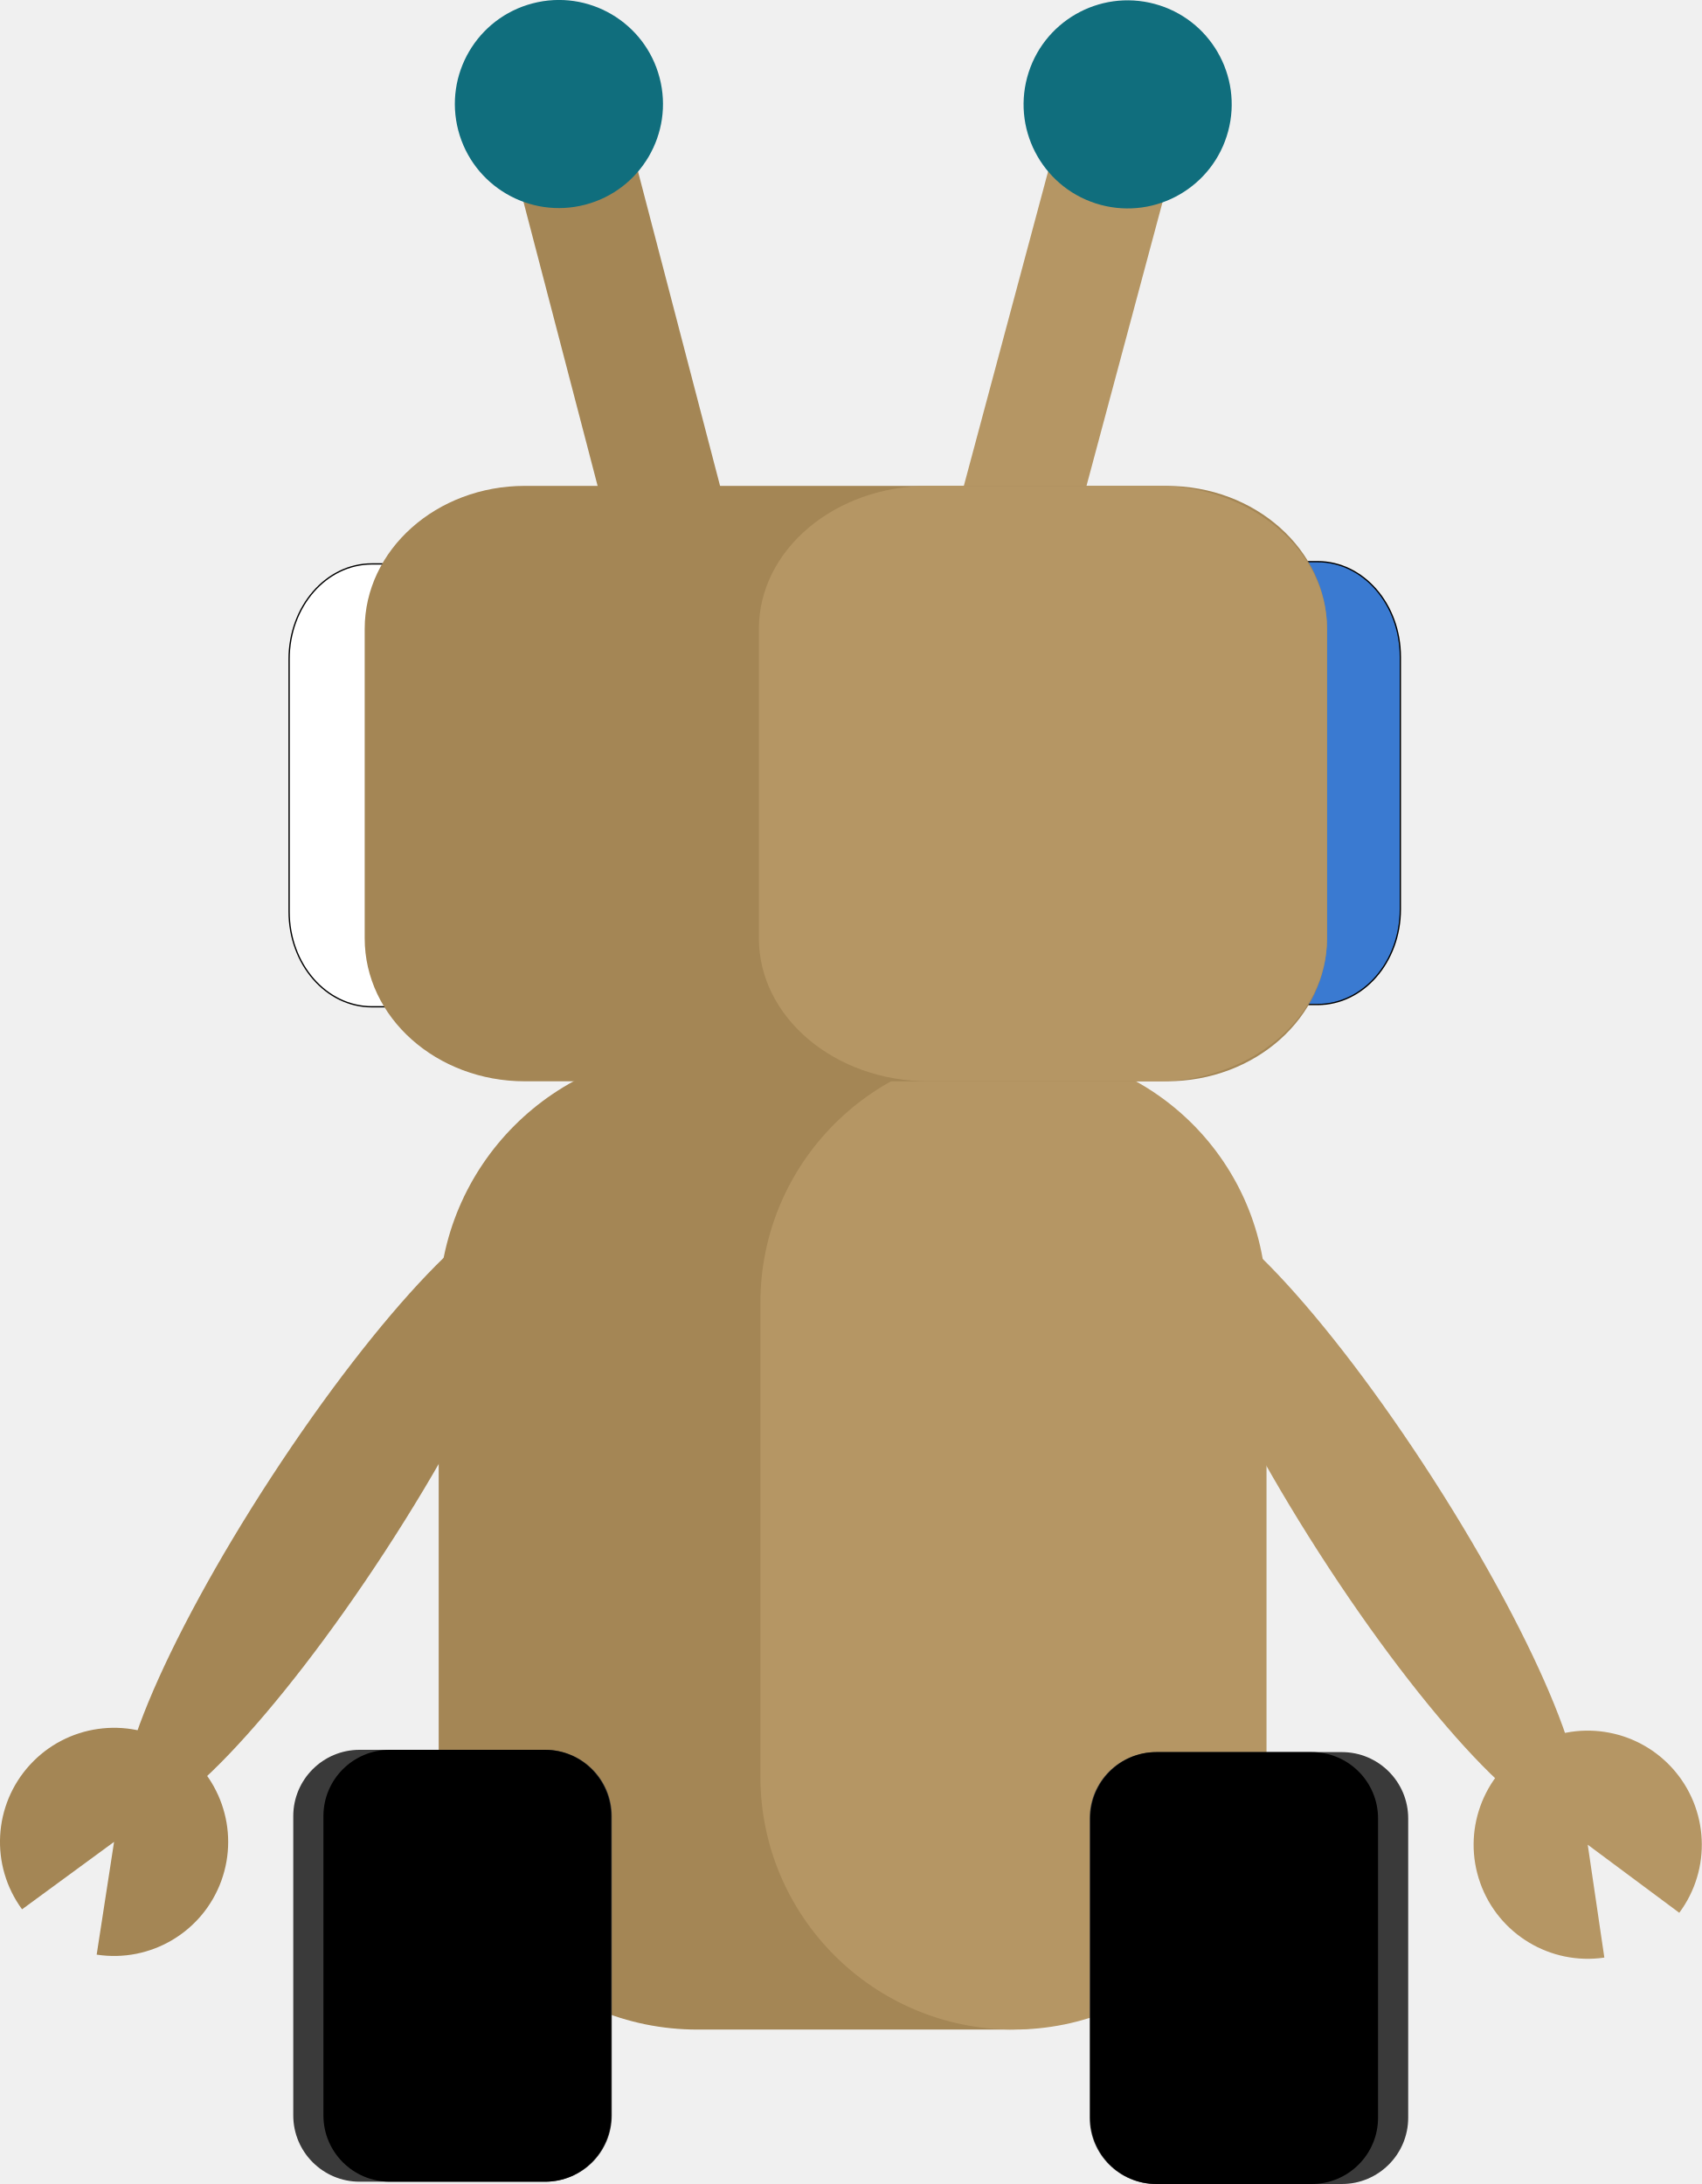
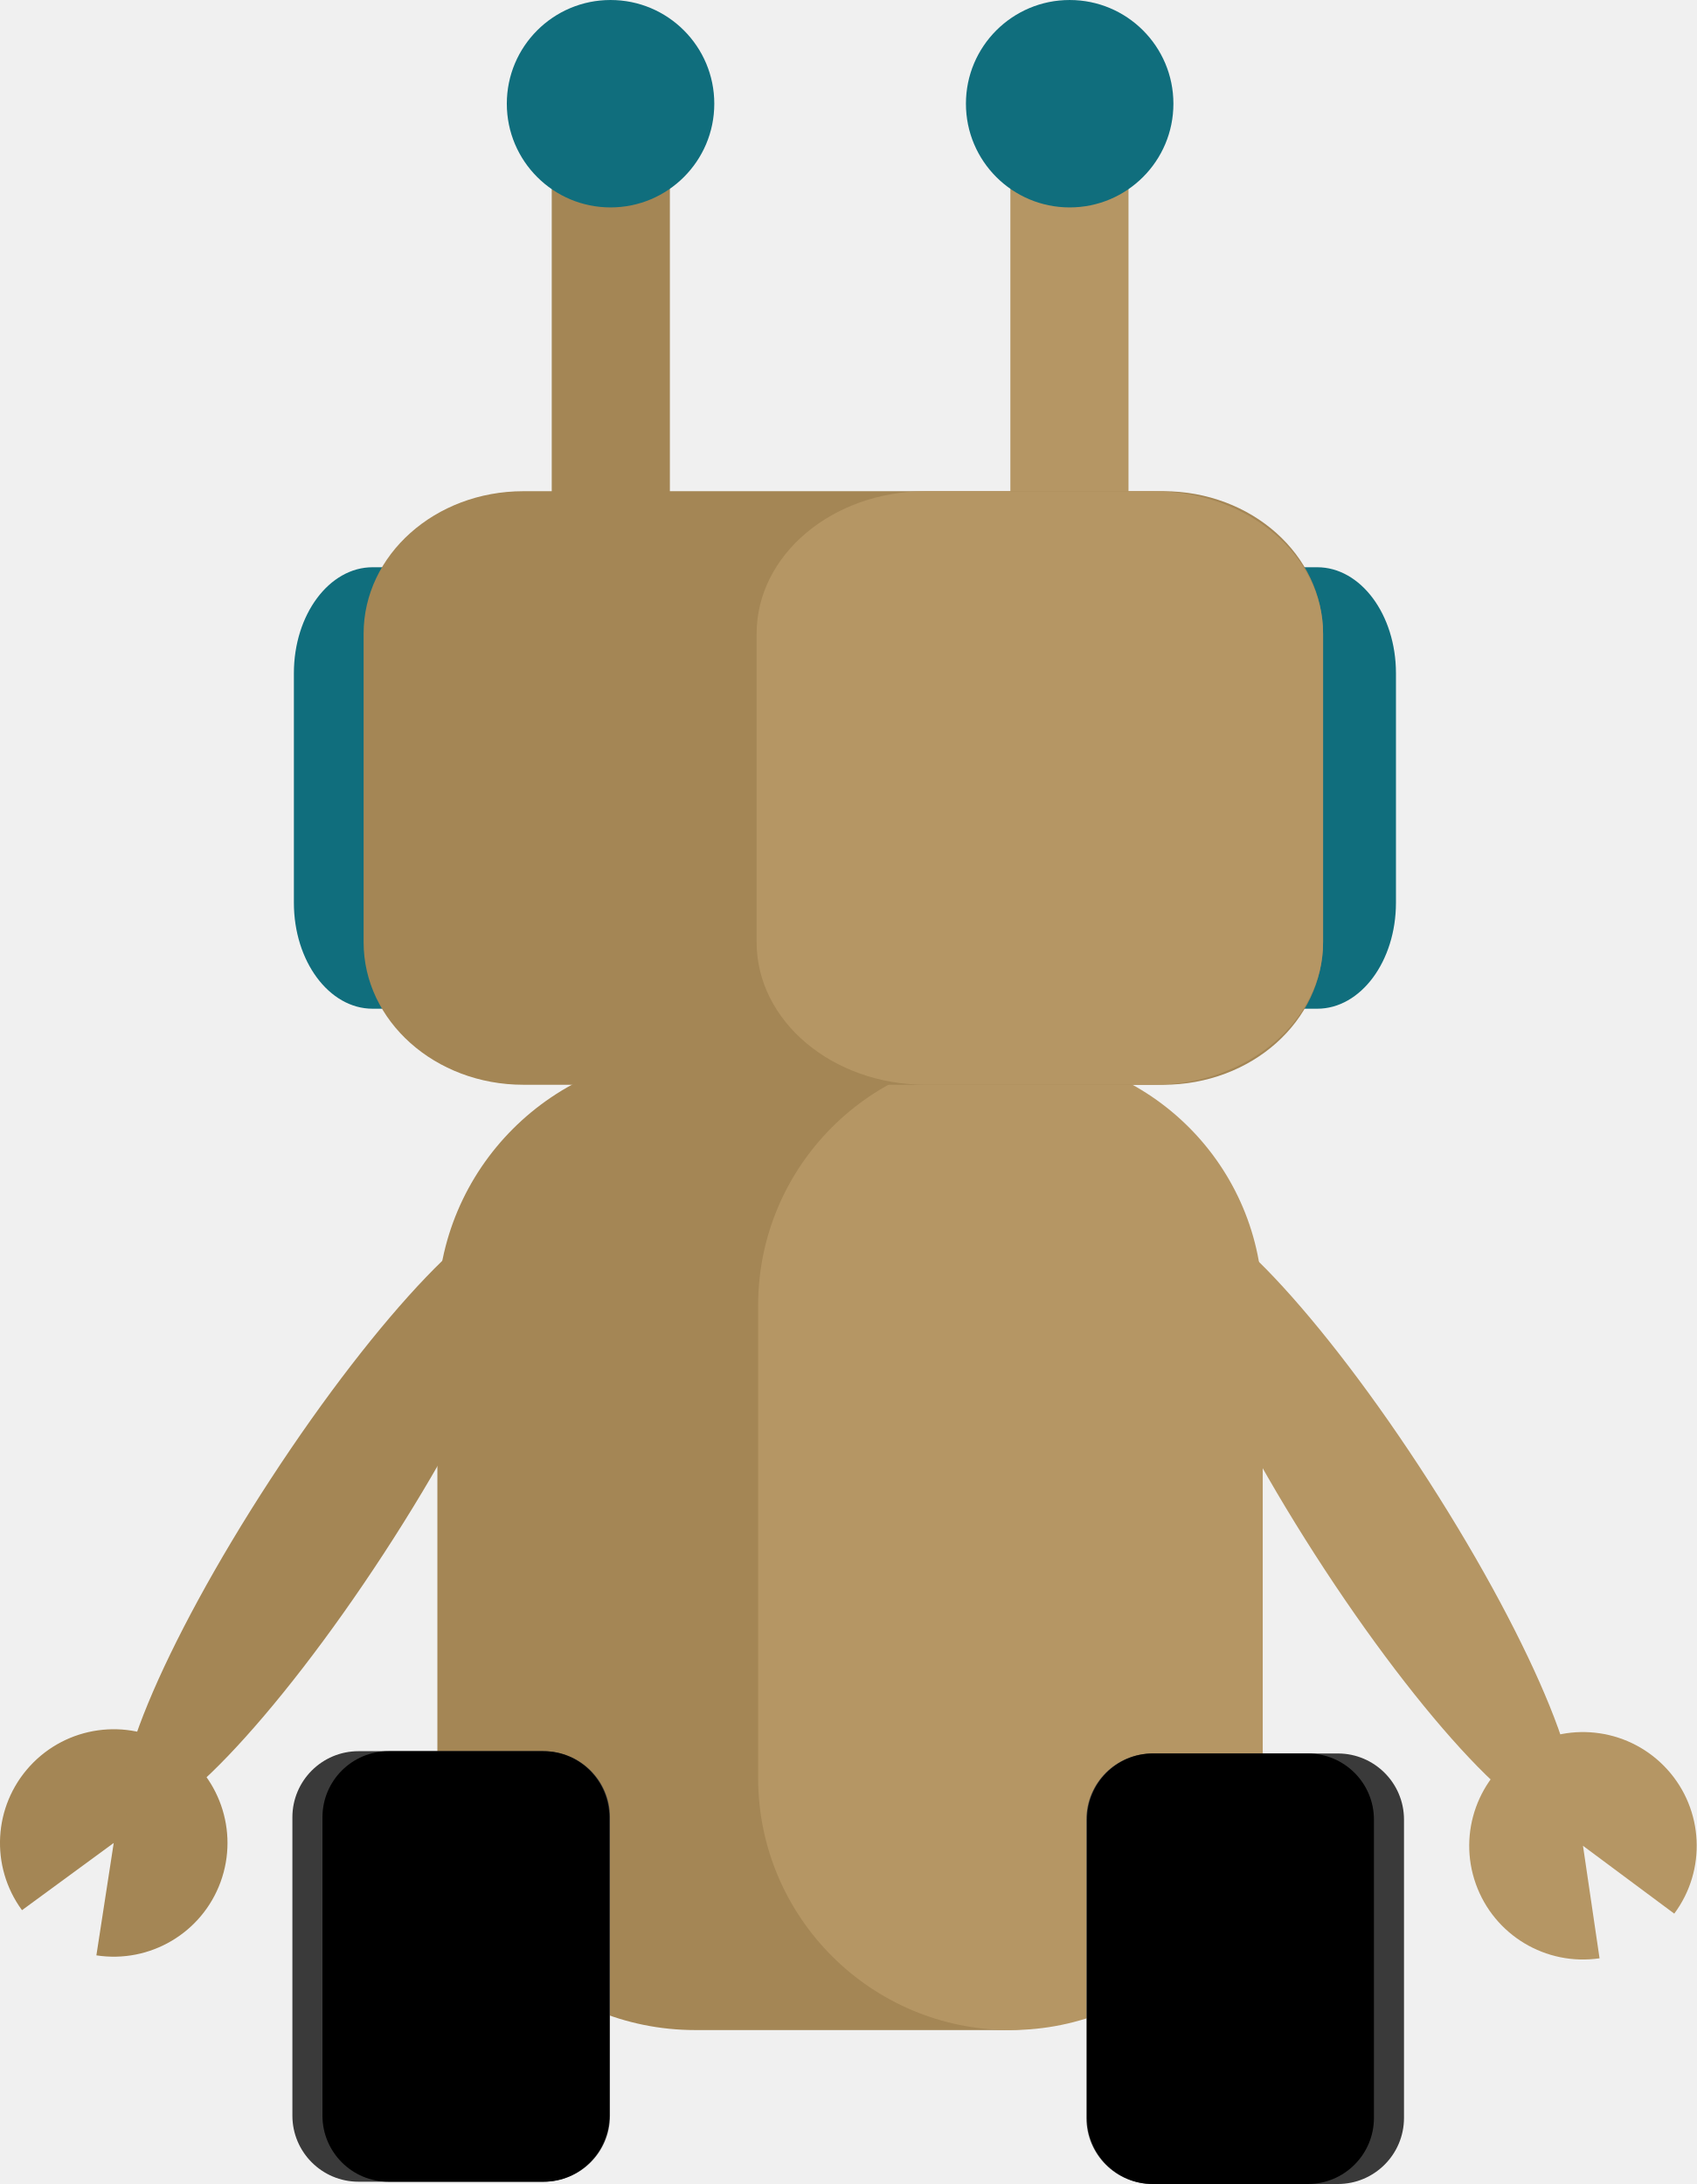
- <svg xmlns="http://www.w3.org/2000/svg" width="89.582mm" height="114.98mm" viewBox="0 0 89.582 114.98" version="1.1" id="svg1" xml:space="preserve">
+ <svg xmlns="http://www.w3.org/2000/svg" width="89.582mm" height="115.341mm" viewBox="0 0 89.582 115.341" version="1.1" id="svg1" xml:space="preserve">
  <defs id="defs1" />
-   <g id="layer1-5" transform="translate(-10.22335,-27.2261)">
-     <g id="g11-7" transform="rotate(-14.62465,47.92916,129.3097)">
+   <g id="layer1-5" transform="translate(-10.22335,-26.86454)">
+     <g id="g11-7" transform="translate(-21.84613,-1.399369)">
      <rect style="fill:#a48655;fill-opacity:1;stroke:none;stroke-width:0.055" id="rect1-5-2-7-6" width="6.237" height="31.347" x="61.2" y="30.163" ry="7.708" rx="0" />
      <circle style="fill:#106e7d;fill-opacity:1;stroke:none;stroke-width:0.265" id="path4-1" cx="64.305" cy="33.741" r="5.477" />
    </g>
-     <g id="g12-8" transform="rotate(15,80.09892,-39.16157)">
+     <g id="g12-8" transform="translate(-21.84613,-0.6521234)">
      <rect style="fill:#b59664;fill-opacity:1;stroke:none;stroke-width:0.055" id="rect1-5-2-9" width="6.237" height="31.347" x="85.414" y="29.403" ry="7.708" rx="0" />
      <circle style="fill:#106e7d;fill-opacity:1;stroke:none;stroke-width:0.265" id="path4-2-2" cx="88.545" cy="32.994" r="5.477" />
    </g>
    <g id="g14-7" transform="translate(-21.84613,-0.6521234)">
      <rect style="fill:#a48655;fill-opacity:1;stroke:none;stroke-width:0.186" id="rect13-9" width="43.512" height="51.582" x="55.162" y="83.146" ry="13.617" />
      <rect style="fill:#b59664;fill-opacity:1;stroke:none;stroke-width:0.146" id="rect1-5" width="26.642" height="51.582" x="72.096" y="83.146" ry="13.321" />
    </g>
    <g id="g13-3" transform="translate(-21.84613,-0.6521234)">
      <g id="g10-1">
-         <rect style="fill:#3a7ad1;fill-opacity:1;stroke:#000000;stroke-width:0.069;stroke-opacity:1" id="rect48" width="13.398" height="23.315" x="92.385" y="57.448" ry="5.012" rx="4.356" />
-         <rect style="fill:#ffffff;fill-opacity:1;stroke:#000000;stroke-width:0.069;stroke-opacity:1" id="rect49" width="13.398" height="23.315" x="44.42" y="179.624" ry="5.012" rx="4.356" transform="translate(2.867624,-122.0573)" />
+         <rect style="fill:#106e7d;fill-opacity:1;stroke:none;stroke-width:0.145" id="rect4-3" width="58.186" height="23.315" x="47.586" y="57.474" ry="5.598" rx="4.156" />
        <rect style="fill:#a48655;fill-opacity:1;stroke:none;stroke-width:0.157" id="rect3-2" width="50.656" height="31.347" x="51.267" y="53.458" ry="7.526" rx="8.433" />
        <rect style="fill:#b59664;fill-opacity:1;stroke:none;stroke-width:0.12" id="rect1-5-6-3" width="29.907" height="31.347" x="72.017" y="53.458" ry="7.526" rx="8.931" />
      </g>
    </g>
    <g id="g7-1" transform="translate(-21.84613,-0.6521234)">
      <rect style="fill:#3a3a3a;fill-opacity:1;stroke:none;stroke-width:0.24" id="rect6-3" width="16.767" height="22.737" x="47.507" y="120" ry="3.491" />
      <rect style="fill:#000000;fill-opacity:1;stroke:none;stroke-width:0.228" id="rect7-8" width="15.146" height="22.737" x="49.094" y="120" ry="3.491" />
    </g>
    <g id="g7-0-7" transform="matrix(-1,0,0,1,131.8571,-0.5312901)">
      <rect style="fill:#3a3a3a;fill-opacity:1;stroke:none;stroke-width:0.24" id="rect6-6-4" width="16.767" height="22.737" x="47.507" y="120" ry="3.491" />
      <rect style="fill:#000000;fill-opacity:1;stroke:none;stroke-width:0.228" id="rect7-1-2" width="15.146" height="22.737" x="49.094" y="120" ry="3.491" />
    </g>
    <g id="g9-7" style="fill:#b59664;fill-opacity:1" transform="rotate(12.46244,69.74988,-9.269123)">
      <path style="fill:#b59664;fill-opacity:1;stroke:none;stroke-width:0.216" id="path2-8-8-7" d="m 164.865,-55.869 a 6.006,6.006 0 0 1 -4.834,5.891 6.006,6.006 0 0 1 -6.72,-3.592 6.006,6.006 0 0 1 2.212,-7.292 6.006,6.006 0 0 1 7.584,0.747 l -4.247,4.247 z" transform="matrix(0.9123665,0.4093744,0.4093744,-0.9123665,0,0)" />
      <ellipse style="fill:#b59664;fill-opacity:1;stroke:none;stroke-width:0.193" id="path6-8-6-9" cx="-147.753" cy="3.769" rx="18.997" ry="3.576" transform="matrix(-0.709188,-0.7050194,0.7056141,-0.7085963,0,0)" />
    </g>
    <g id="g15-3" style="fill:#a48655;fill-opacity:1" transform="matrix(-0.9779009,0.2090689,0.2090689,0.9779009,111.3446,-14.76764)">
      <path style="fill:#a48655;fill-opacity:1;stroke:none;stroke-width:0.216" id="path14-1" d="m 164.865,-55.869 a 6.006,6.006 0 0 1 -4.834,5.891 6.006,6.006 0 0 1 -6.72,-3.592 6.006,6.006 0 0 1 2.212,-7.292 6.006,6.006 0 0 1 7.584,0.747 l -4.247,4.247 z" transform="matrix(0.9123665,0.4093744,0.4093744,-0.9123665,0,0)" />
      <ellipse style="fill:#a48655;fill-opacity:1;stroke:none;stroke-width:0.193" id="ellipse14-9" cx="-147.753" cy="3.769" rx="18.997" ry="3.576" transform="matrix(-0.709188,-0.7050194,0.7056141,-0.7085963,0,0)" />
    </g>
  </g>
</svg>
